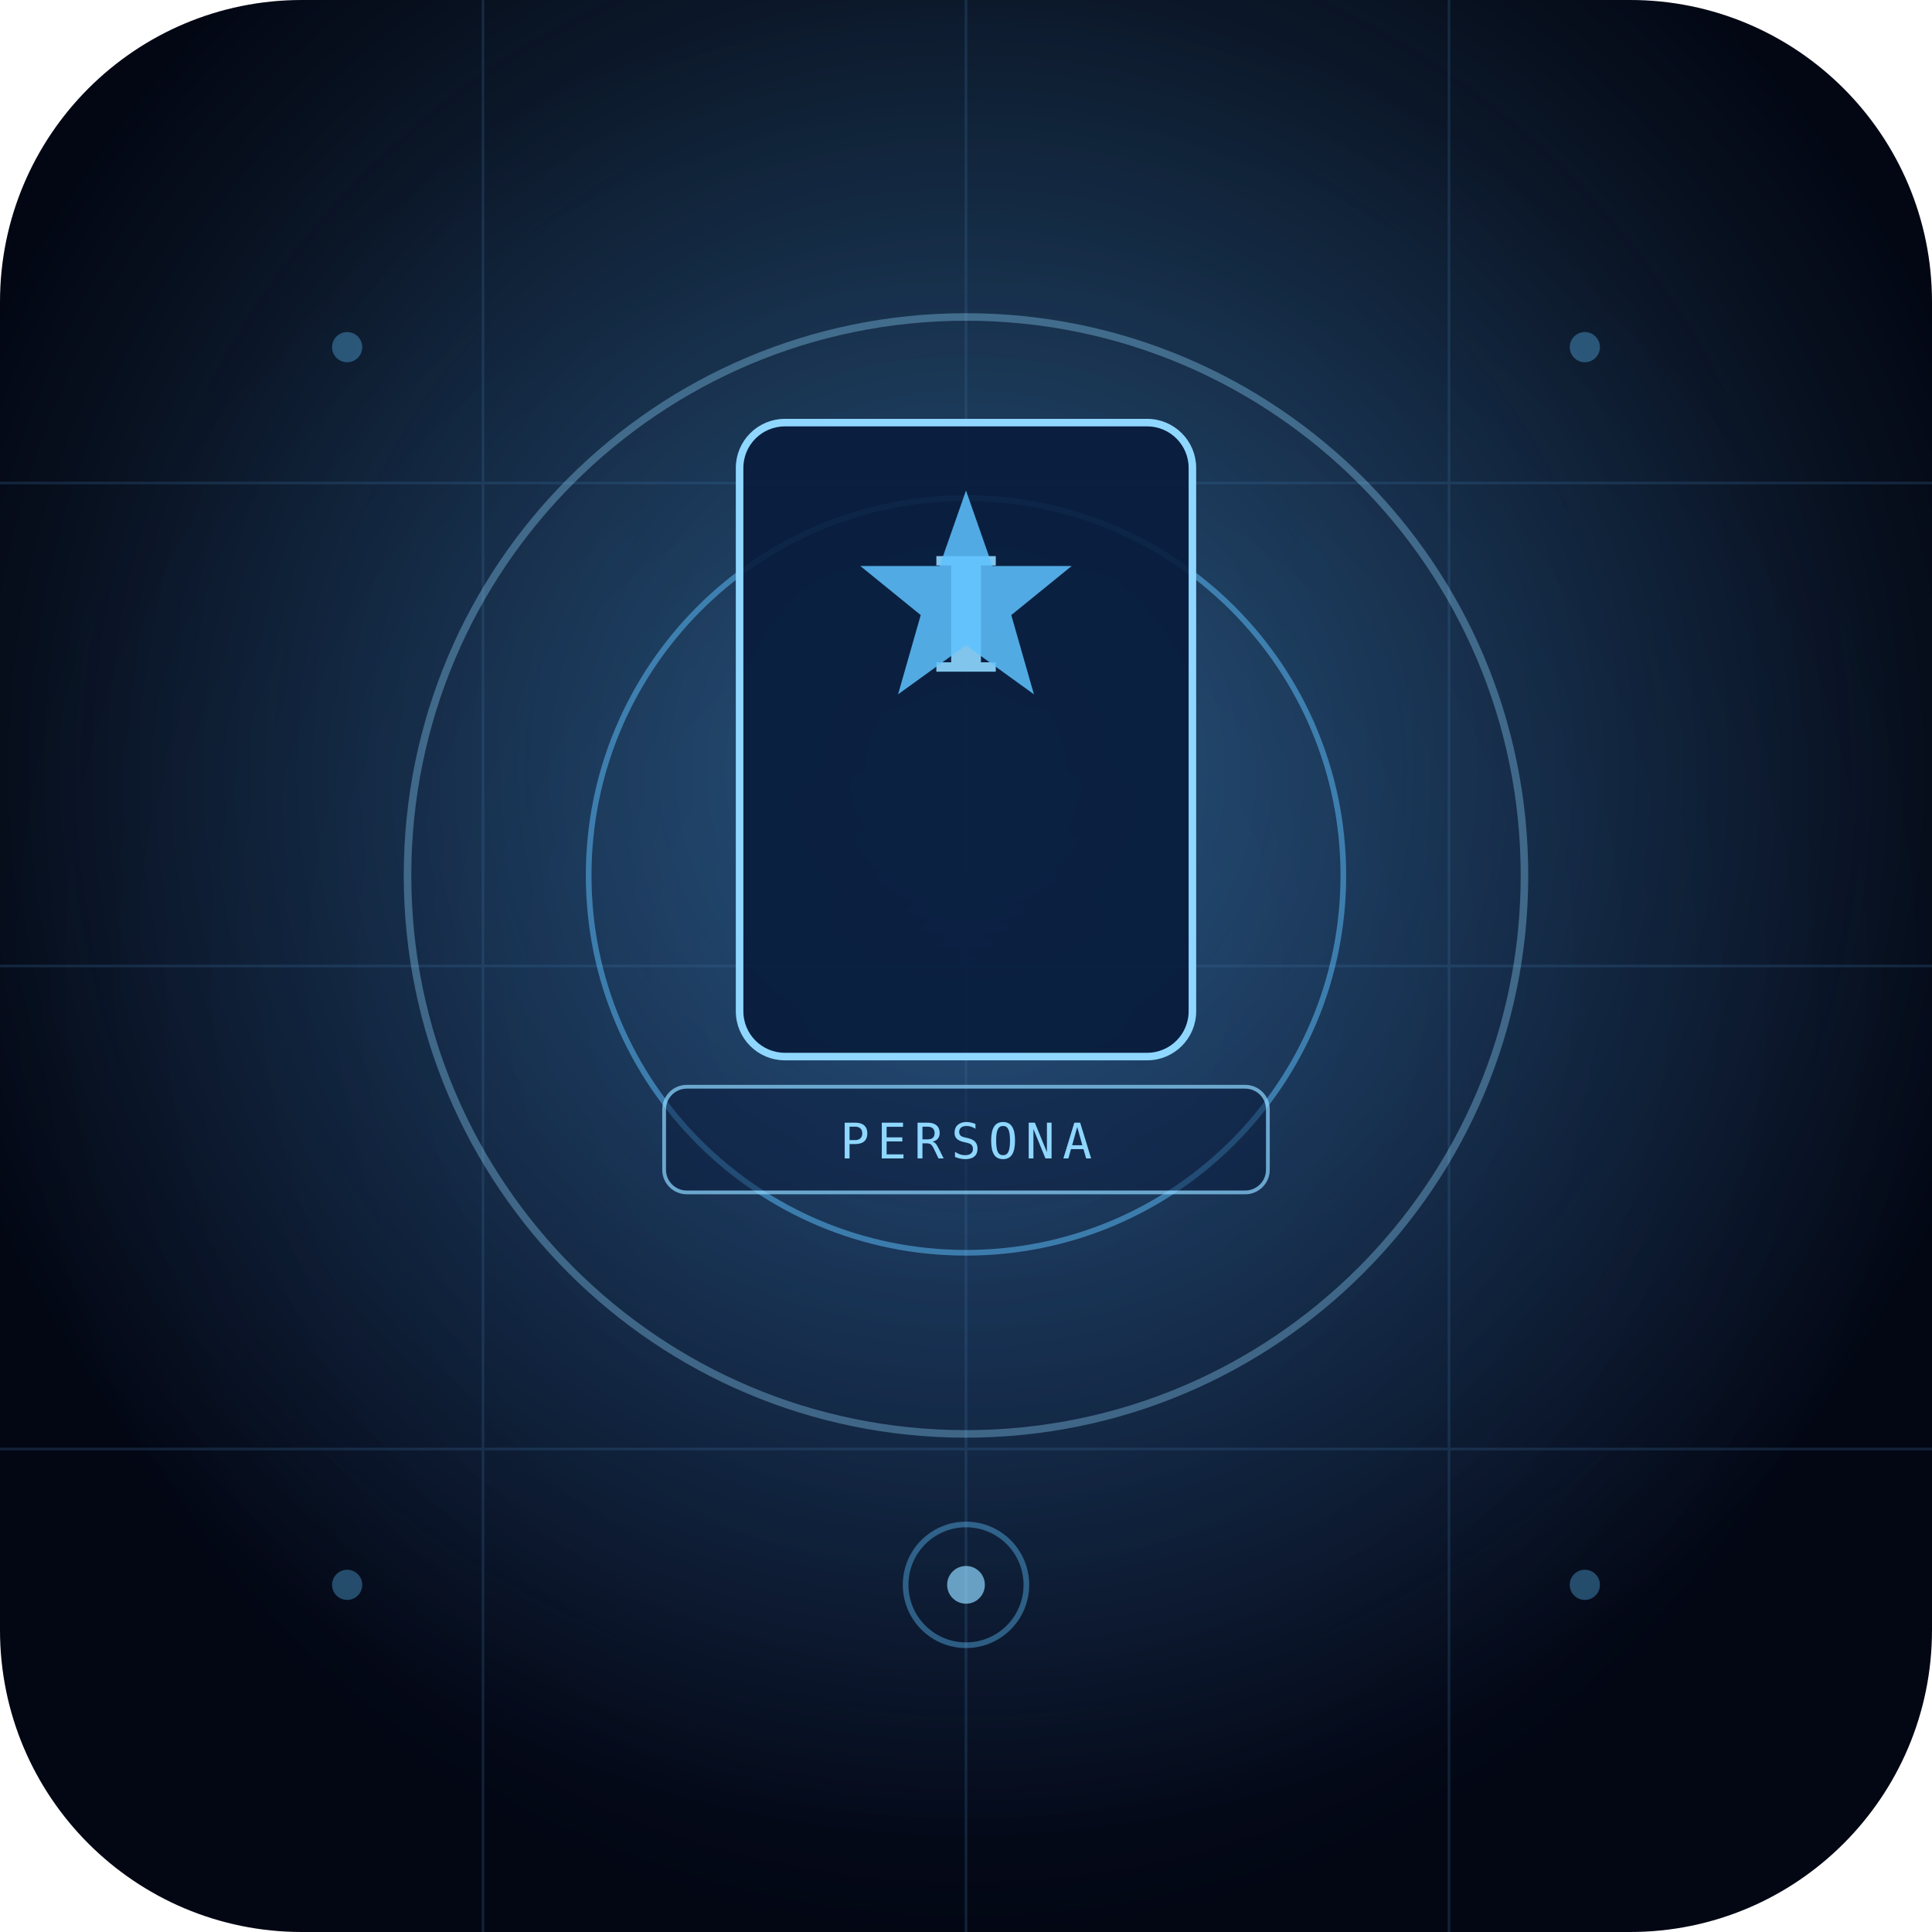
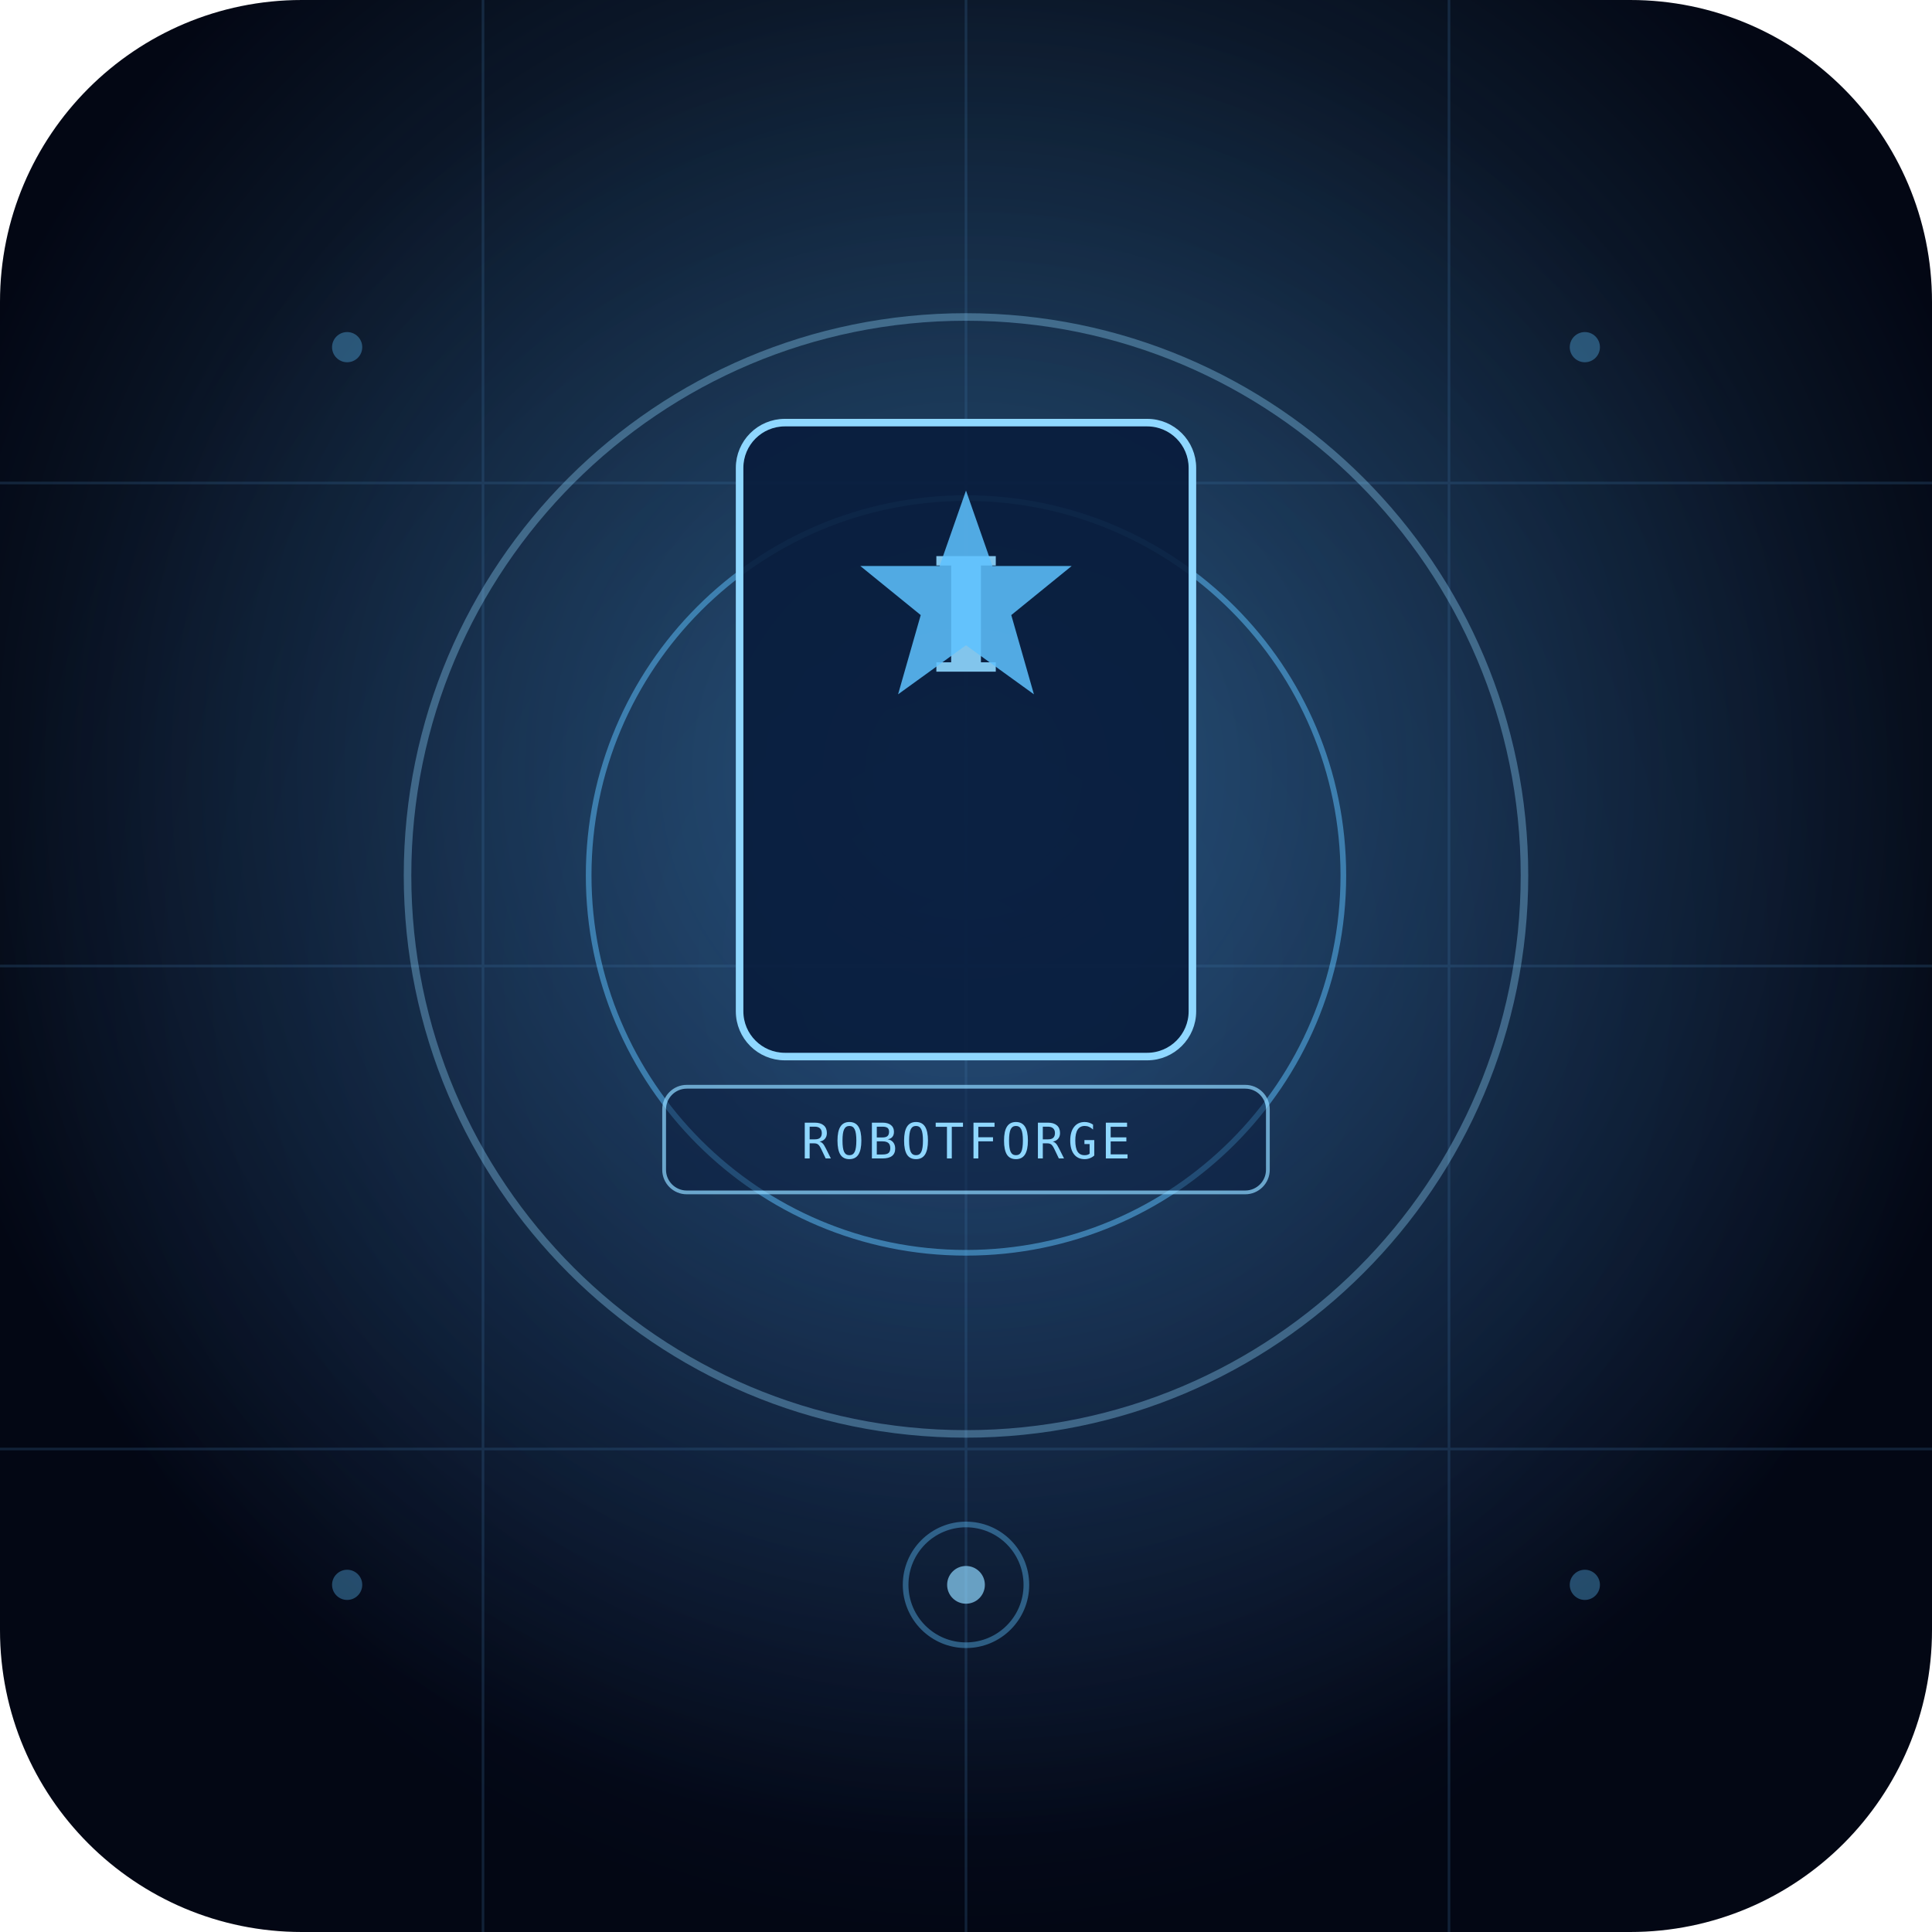
<svg xmlns="http://www.w3.org/2000/svg" viewBox="0 0 512 512" width="512" height="512">
  <defs>
    <radialGradient id="bg" cx="50%" cy="50%" r="50%">
      <stop offset="0%" stop-color="#0d1b3e" />
      <stop offset="100%" stop-color="#030714" />
    </radialGradient>
    <radialGradient id="glow" cx="50%" cy="40%" r="55%">
      <stop offset="0%" stop-color="#5ec2ff" stop-opacity="0.35" />
      <stop offset="100%" stop-color="#5ec2ff" stop-opacity="0" />
    </radialGradient>
    <filter id="blur">
      <feGaussianBlur stdDeviation="6" />
    </filter>
  </defs>
  <rect width="512" height="512" rx="80" fill="url(#bg)" />
  <rect width="512" height="512" rx="80" fill="url(#glow)" />
  <g stroke="#3a6fa0" stroke-width="0.7" opacity="0.25">
    <line x1="0" y1="128" x2="512" y2="128" />
    <line x1="0" y1="256" x2="512" y2="256" />
    <line x1="0" y1="384" x2="512" y2="384" />
    <line x1="128" y1="0" x2="128" y2="512" />
    <line x1="256" y1="0" x2="256" y2="512" />
    <line x1="384" y1="0" x2="384" y2="512" />
  </g>
  <circle cx="256" cy="232" r="148" fill="none" stroke="#8fd7ff" stroke-width="2" opacity="0.35" />
  <circle cx="256" cy="232" r="100" fill="none" stroke="#5ec2ff" stroke-width="1.5" opacity="0.5" />
  <rect x="196" y="112" width="120" height="168" rx="12" fill="rgba(8,28,60,0.9)" stroke="#8fd7ff" stroke-width="2" />
  <text x="256" y="178" text-anchor="middle" font-family="serif" font-size="42" fill="#8fd7ff" opacity="0.9" font-weight="bold">Ⅰ</text>
  <polygon points="256,130 263,150 284,150 268,163 274,184 256,171 238,184 244,163 228,150 249,150" fill="#5ec2ff" opacity="0.85" />
  <rect x="176" y="288" width="160" height="28" rx="6" fill="rgba(8,28,60,0.7)" stroke="#8fd7ff" stroke-width="1" opacity="0.7" />
-   <text x="256" y="307" text-anchor="middle" font-family="monospace" font-size="13" fill="#8fd7ff" letter-spacing="2">PERSONA</text>
+   <text x="256" y="307" text-anchor="middle" font-family="monospace" font-size="13" fill="#8fd7ff" letter-spacing="1">ROBOTFORGE</text>
  <circle cx="256" cy="420" r="16" fill="none" stroke="#5ec2ff" stroke-width="1.5" opacity="0.4" />
  <circle cx="256" cy="420" r="5" fill="#8fd7ff" opacity="0.7" />
  <circle cx="92" cy="92" r="4" fill="#5ec2ff" opacity="0.35" />
  <circle cx="420" cy="92" r="4" fill="#5ec2ff" opacity="0.35" />
  <circle cx="92" cy="420" r="4" fill="#5ec2ff" opacity="0.35" />
  <circle cx="420" cy="420" r="4" fill="#5ec2ff" opacity="0.35" />
</svg>
